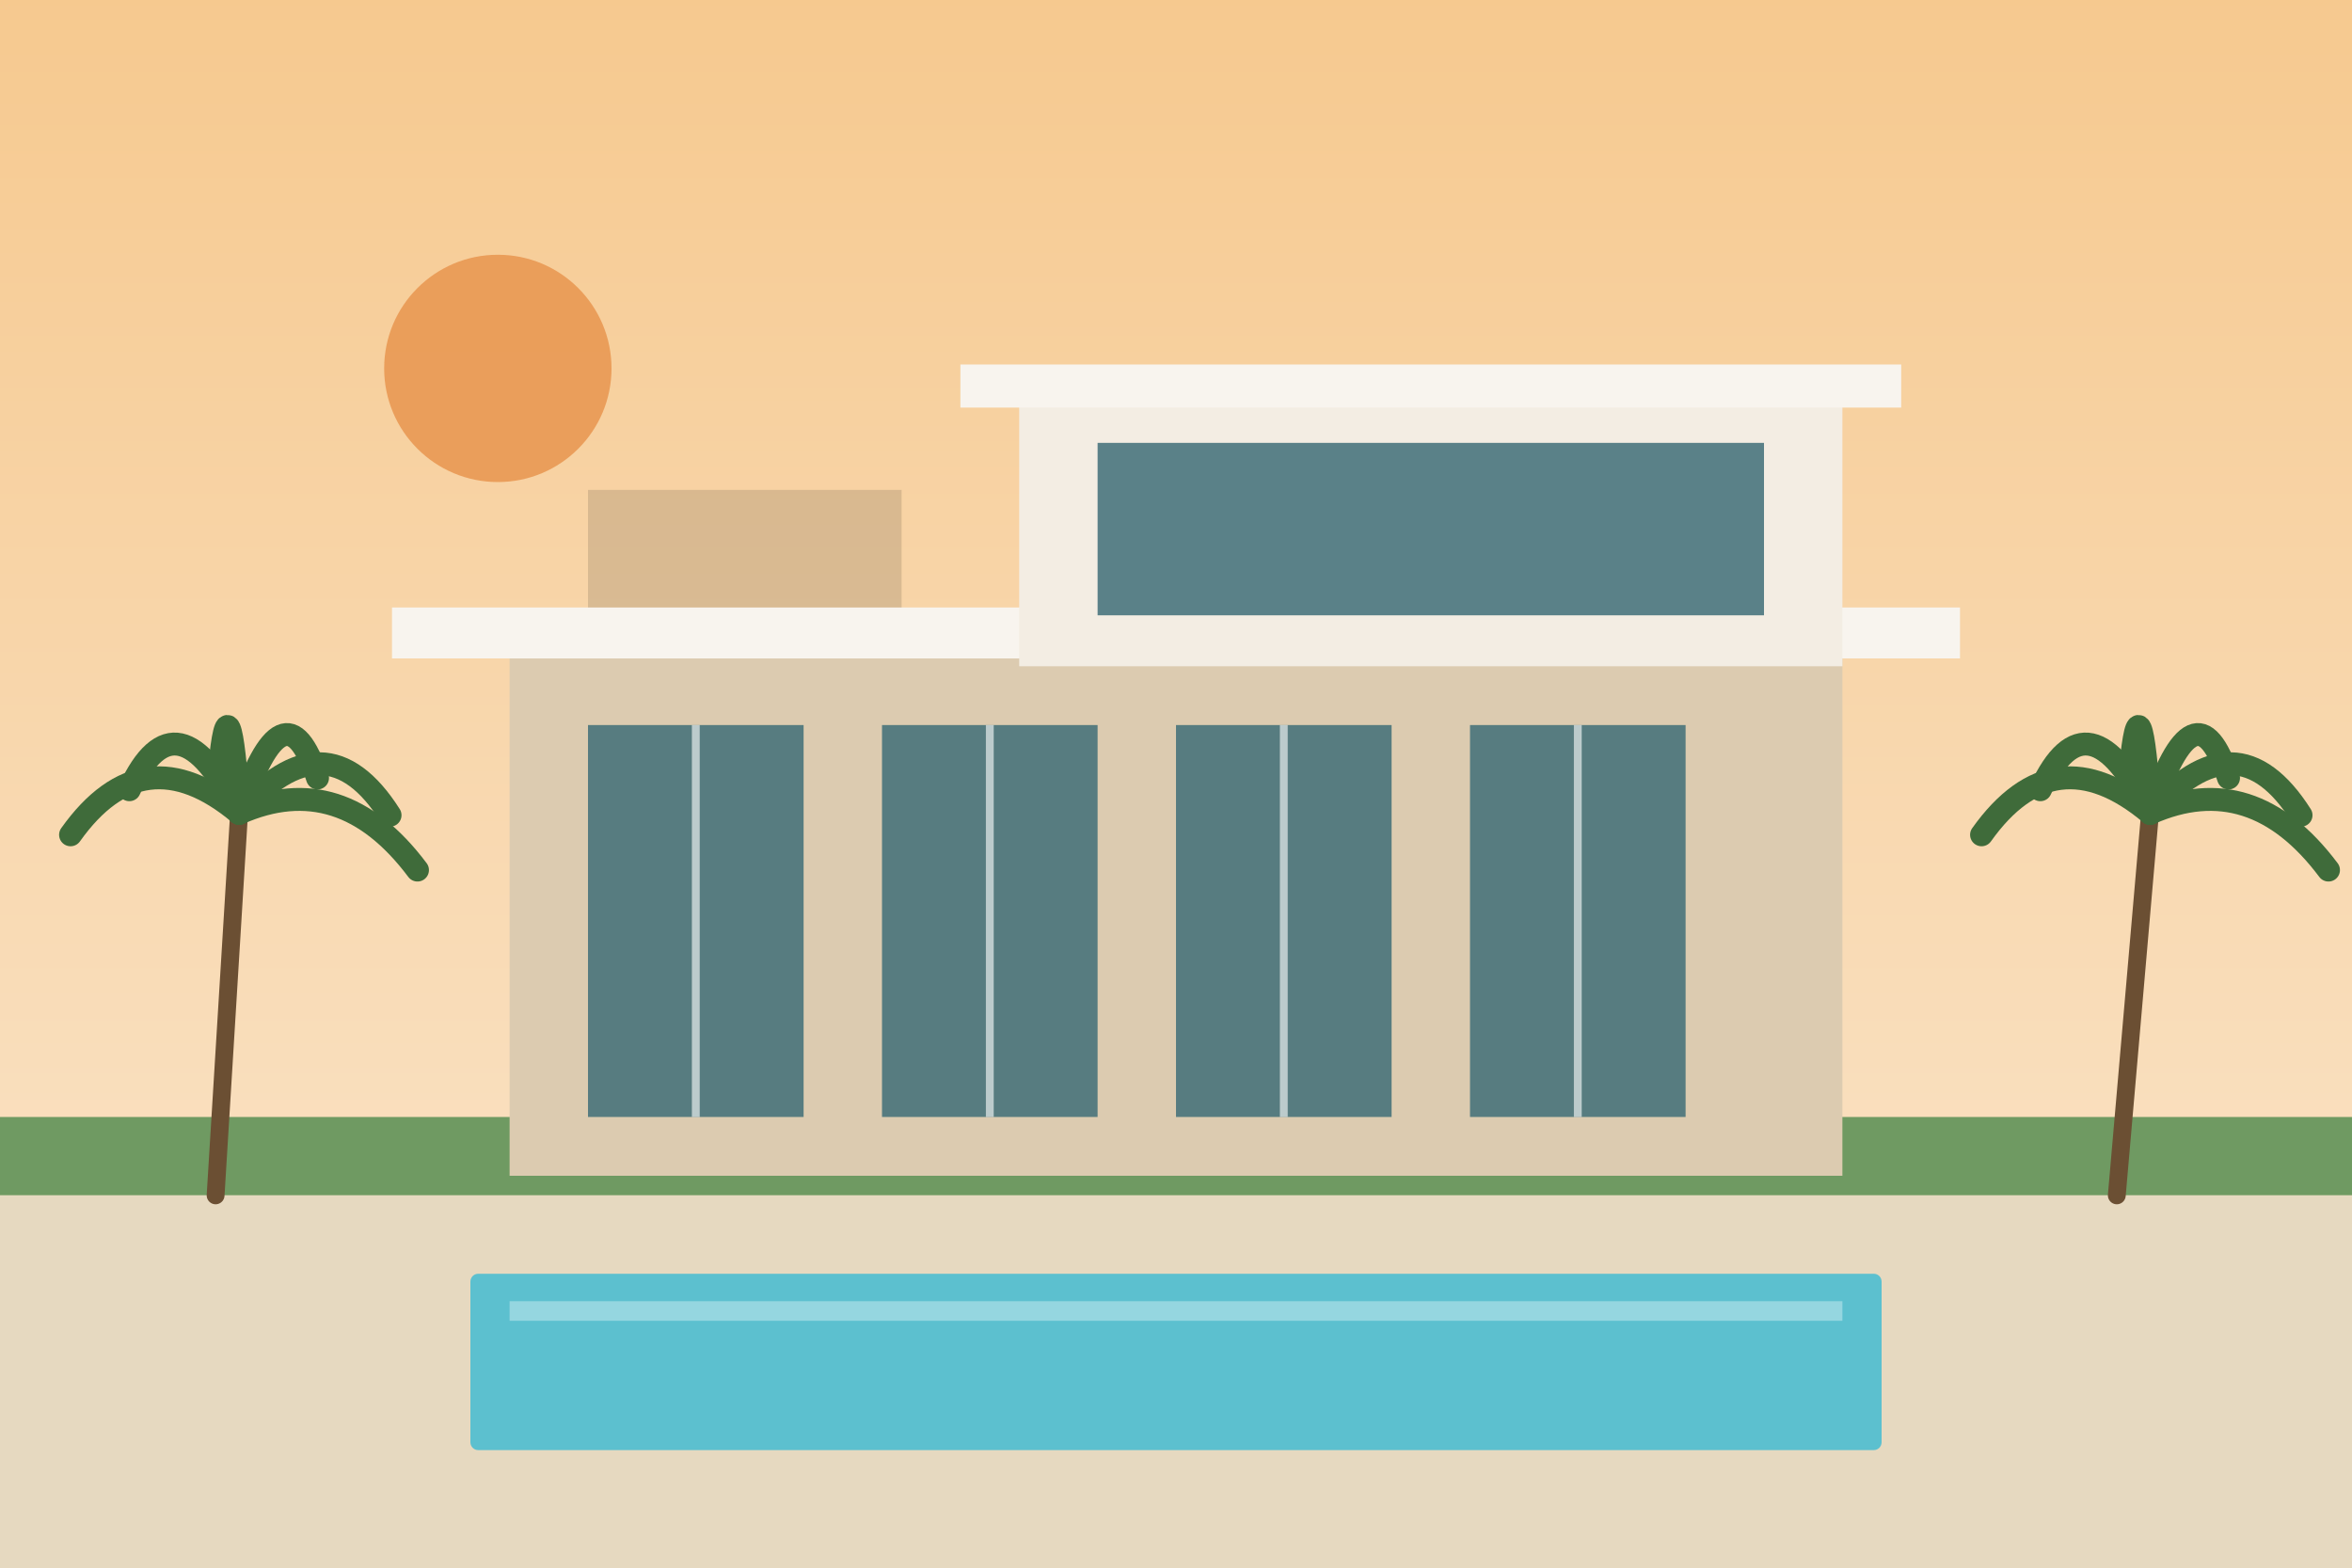
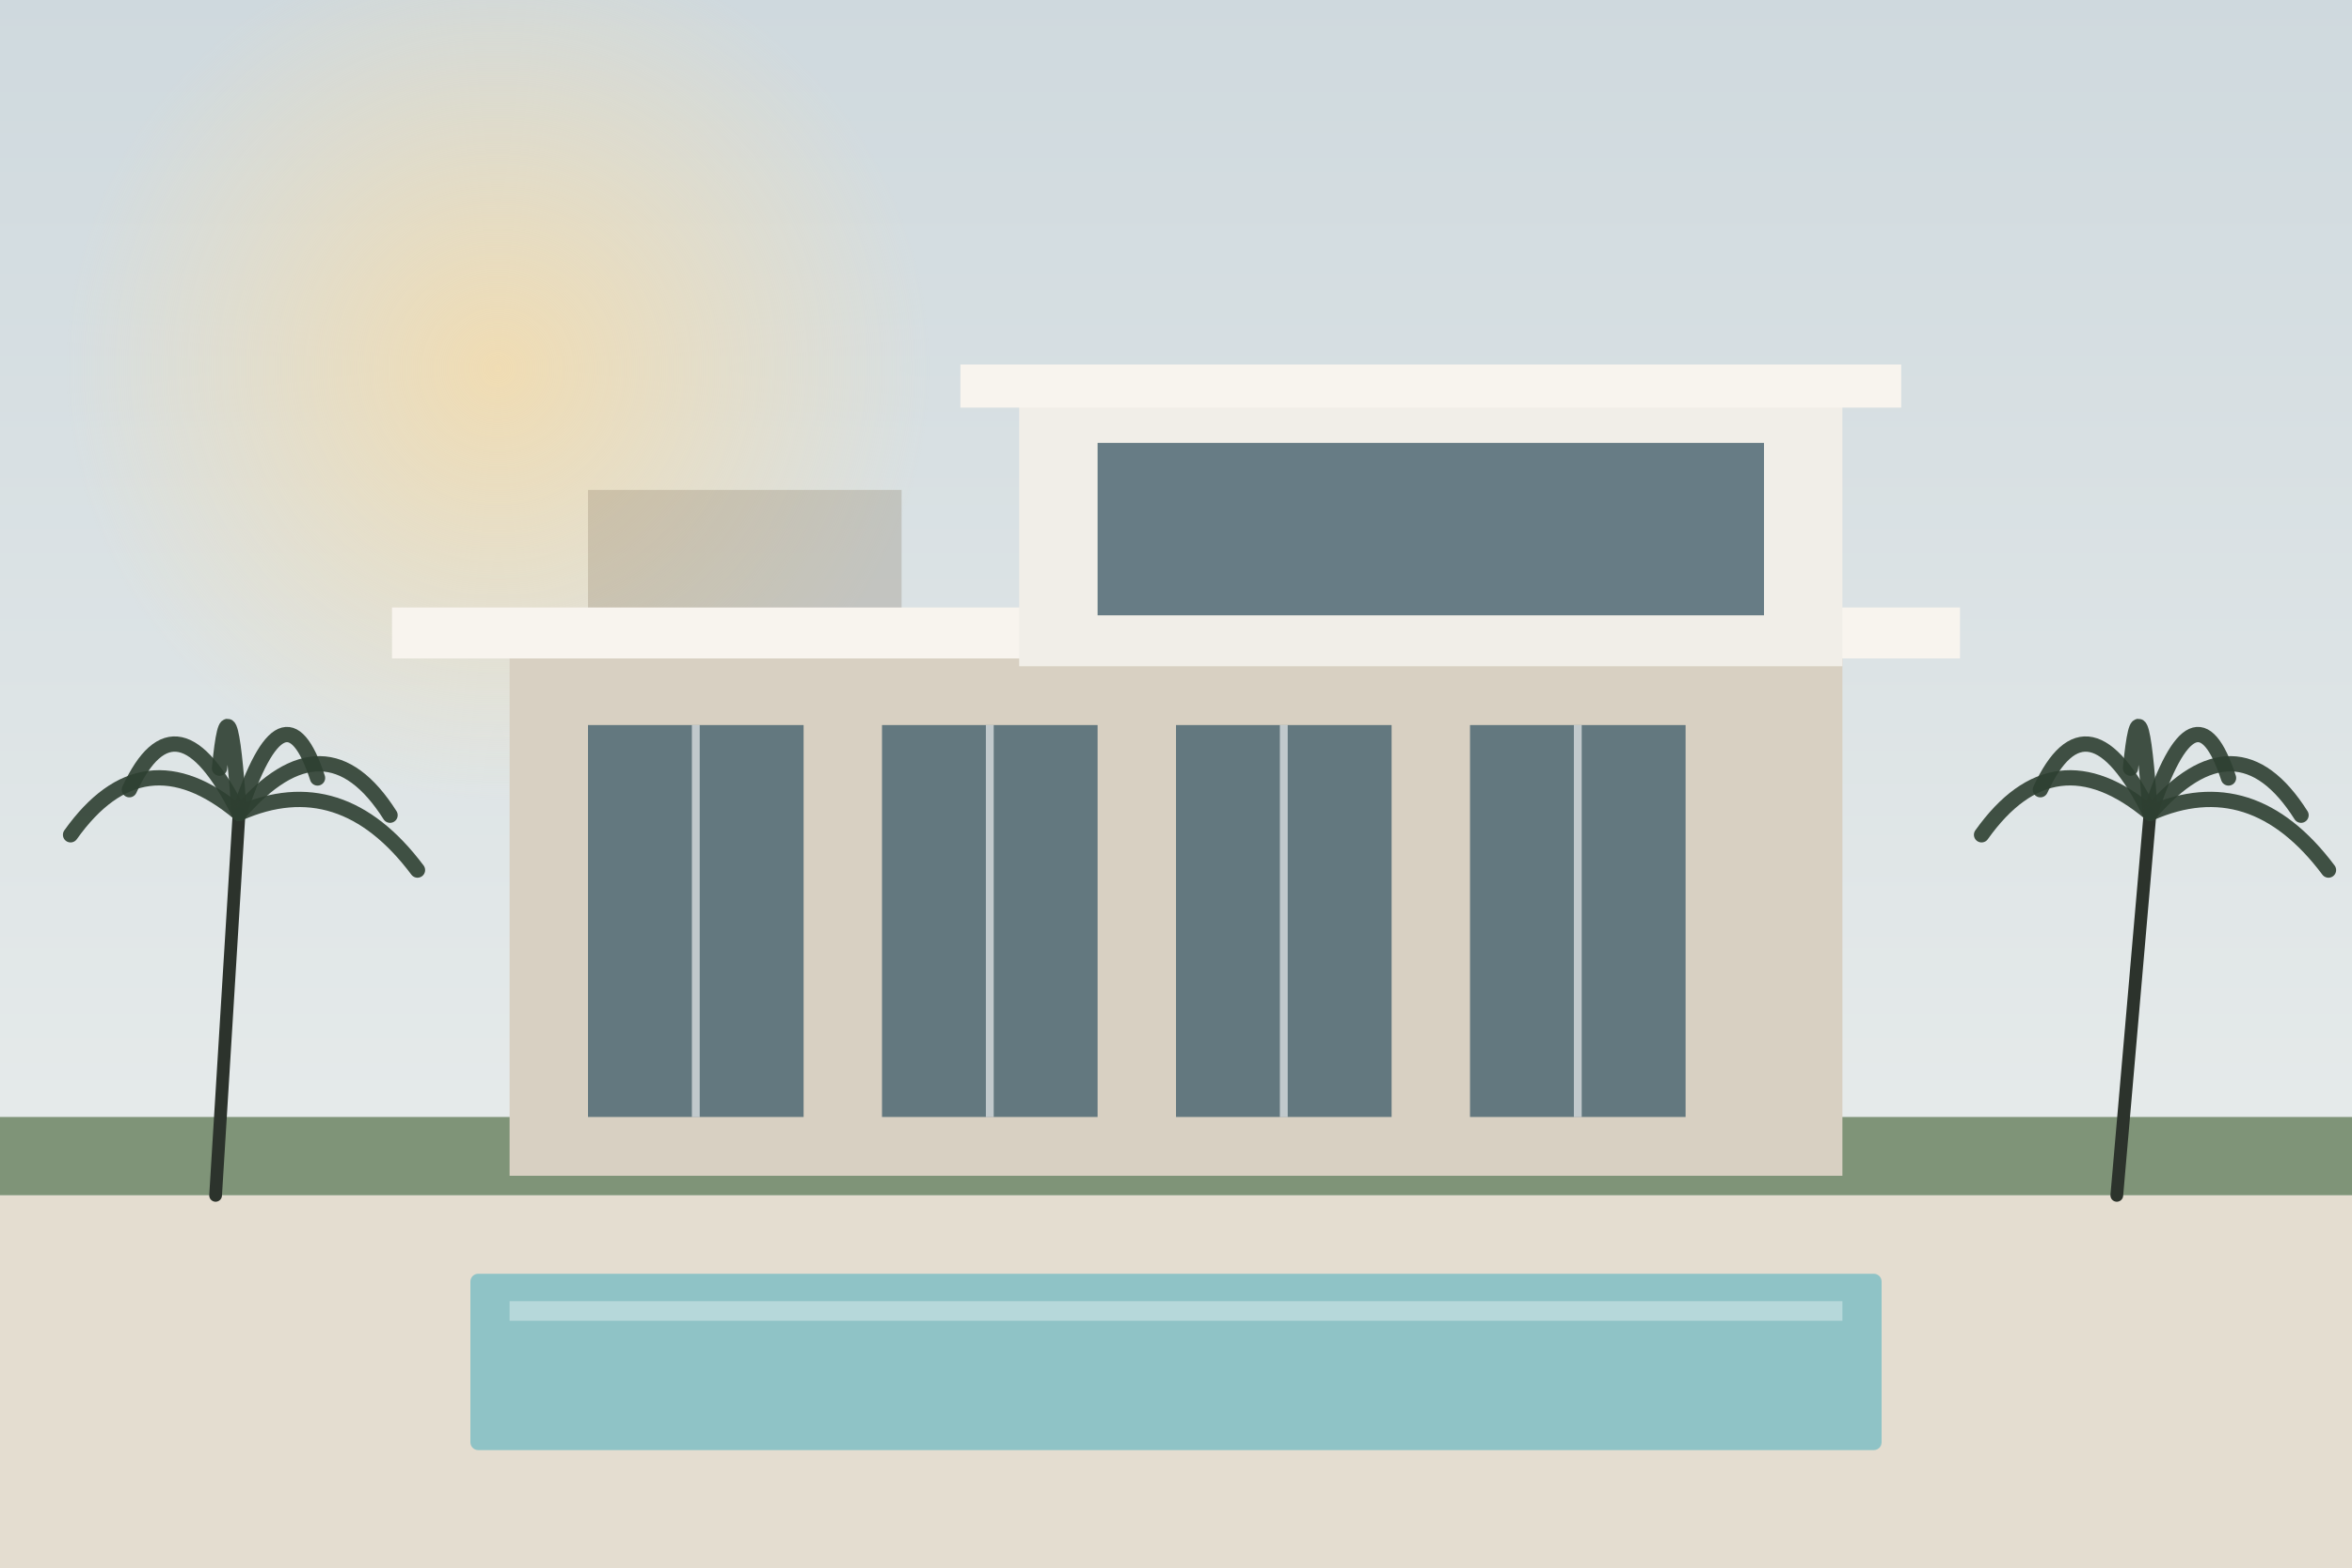
<svg xmlns="http://www.w3.org/2000/svg" viewBox="0 0 1200 800">
  <defs>
    <linearGradient id="s" x1="0" y1="0" x2="0" y2="1">
-       <stop offset="0" stop-color="#f6c98f" />
-       <stop offset="1" stop-color="#fbe7cf" />
+       <stop offset="0" stop-color="#cfd9de" />
+       <stop offset="1" stop-color="#eef1ef" />
    </linearGradient>
  </defs>
  <rect width="1200" height="800" fill="url(#s)" />
-   <circle cx="254" cy="188" r="58" fill="#e8954f" opacity=".85" />
-   <rect y="570" width="1200" height="40" fill="#6f9a62" />
-   <rect x="260" y="330" width="680" height="270" fill="#dccbb0" />
+   <radialGradient id="g">
+     <stop offset="0" stop-color="#f3dcae" stop-opacity=".9" />
+     <stop offset="1" stop-color="#f3dcae" stop-opacity="0" />
+   </radialGradient>
+   <circle cx="254" cy="188" r="220" fill="url(#g)" />
+   <rect y="570" width="1200" height="40" fill="#7f9478" />
+   <rect x="260" y="330" width="680" height="270" fill="#d8d0c2" />
  <rect x="200" y="310" width="800" height="26" fill="#f8f4ee" />
-   <rect x="520" y="200" width="420" height="140" fill="#f3ede3" />
+   <rect x="520" y="200" width="420" height="140" fill="#f1eee8" />
  <rect x="490" y="186" width="480" height="22" fill="#f8f4ee" />
-   <rect x="560" y="226" width="340" height="88" fill="#3f6f78" opacity=".85" />
-   <rect x="300" y="370" width="110" height="200" fill="#3f6f78" opacity=".85" />
+   <rect x="560" y="226" width="340" height="88" fill="#4f6973" opacity=".85" />
+   <rect x="300" y="370" width="110" height="200" fill="#4f6973" opacity=".85" />
  <rect x="353" y="370" width="4" height="200" fill="#fff" opacity=".6" />
-   <rect x="450" y="370" width="110" height="200" fill="#3f6f78" opacity=".85" />
+   <rect x="450" y="370" width="110" height="200" fill="#4f6973" opacity=".85" />
  <rect x="503" y="370" width="4" height="200" fill="#fff" opacity=".6" />
-   <rect x="600" y="370" width="110" height="200" fill="#3f6f78" opacity=".85" />
+   <rect x="600" y="370" width="110" height="200" fill="#4f6973" opacity=".85" />
  <rect x="653" y="370" width="4" height="200" fill="#fff" opacity=".6" />
-   <rect x="750" y="370" width="110" height="200" fill="#3f6f78" opacity=".85" />
+   <rect x="750" y="370" width="110" height="200" fill="#4f6973" opacity=".85" />
  <rect x="803" y="370" width="4" height="200" fill="#fff" opacity=".6" />
  <rect x="300" y="250" width="160" height="60" fill="#7a6a55" opacity=".25" />
-   <rect y="610" width="1200" height="200" fill="#e6d9c0" />
-   <rect x="240" y="650" width="720" height="90" rx="4" fill="#5cc0cf" />
+   <rect y="610" width="1200" height="200" fill="#e4ddd0" />
+   <rect x="240" y="650" width="720" height="90" rx="4" fill="#8fc3c6" />
  <rect x="260" y="664" width="680" height="10" fill="#fff" opacity=".35" />
-   <path d="M110 610 Q115.989 512.5 121.977 415.0" stroke="#6b4f33" stroke-width="9.1" fill="none" stroke-linecap="round" />
-   <path d="M122 415 Q73 374 36 426" stroke="#3f6b3a" stroke-width="11.7" fill="none" stroke-linecap="round" />
-   <path d="M122 415 Q90 351 66 403" stroke="#3f6b3a" stroke-width="11.7" fill="none" stroke-linecap="round" />
-   <path d="M122 415 Q117 340 112 392" stroke="#3f6b3a" stroke-width="11.7" fill="none" stroke-linecap="round" />
-   <path d="M122 415 Q145 345 162 397" stroke="#3f6b3a" stroke-width="11.7" fill="none" stroke-linecap="round" />
-   <path d="M122 415 Q166 364 199 416" stroke="#3f6b3a" stroke-width="11.7" fill="none" stroke-linecap="round" />
-   <path d="M122 415 Q174 392 213 444" stroke="#3f6b3a" stroke-width="11.7" fill="none" stroke-linecap="round" />
-   <path d="M1080 610 Q1088.476 512.5 1096.951 415.0" stroke="#6b4f33" stroke-width="9.1" fill="none" stroke-linecap="round" />
-   <path d="M1097 415 Q1048 374 1011 426" stroke="#3f6b3a" stroke-width="11.7" fill="none" stroke-linecap="round" />
-   <path d="M1097 415 Q1065 351 1041 403" stroke="#3f6b3a" stroke-width="11.7" fill="none" stroke-linecap="round" />
-   <path d="M1097 415 Q1092 340 1087 392" stroke="#3f6b3a" stroke-width="11.7" fill="none" stroke-linecap="round" />
-   <path d="M1097 415 Q1120 345 1137 397" stroke="#3f6b3a" stroke-width="11.7" fill="none" stroke-linecap="round" />
-   <path d="M1097 415 Q1141 364 1174 416" stroke="#3f6b3a" stroke-width="11.7" fill="none" stroke-linecap="round" />
-   <path d="M1097 415 Q1149 392 1188 444" stroke="#3f6b3a" stroke-width="11.7" fill="none" stroke-linecap="round" />
+   <path d="M110 610 Q115.989 512.5 121.977 415.0" stroke="#2c332c" stroke-width="6.5" fill="none" stroke-linecap="round" />
+   <path d="M122 415 Q73 374 36 426" stroke="#2e3f31" stroke-width="7.8" fill="none" stroke-linecap="round" opacity=".9" />
+   <path d="M122 415 Q90 351 66 403" stroke="#2e3f31" stroke-width="7.8" fill="none" stroke-linecap="round" opacity=".9" />
+   <path d="M122 415 Q117 340 112 392" stroke="#2e3f31" stroke-width="7.8" fill="none" stroke-linecap="round" opacity=".9" />
+   <path d="M122 415 Q145 345 162 397" stroke="#2e3f31" stroke-width="7.8" fill="none" stroke-linecap="round" opacity=".9" />
+   <path d="M122 415 Q166 364 199 416" stroke="#2e3f31" stroke-width="7.8" fill="none" stroke-linecap="round" opacity=".9" />
+   <path d="M122 415 Q174 392 213 444" stroke="#2e3f31" stroke-width="7.8" fill="none" stroke-linecap="round" opacity=".9" />
+   <path d="M1080 610 Q1088.476 512.5 1096.951 415.0" stroke="#2c332c" stroke-width="6.5" fill="none" stroke-linecap="round" />
+   <path d="M1097 415 Q1048 374 1011 426" stroke="#2e3f31" stroke-width="7.8" fill="none" stroke-linecap="round" opacity=".9" />
+   <path d="M1097 415 Q1065 351 1041 403" stroke="#2e3f31" stroke-width="7.8" fill="none" stroke-linecap="round" opacity=".9" />
+   <path d="M1097 415 Q1092 340 1087 392" stroke="#2e3f31" stroke-width="7.8" fill="none" stroke-linecap="round" opacity=".9" />
+   <path d="M1097 415 Q1120 345 1137 397" stroke="#2e3f31" stroke-width="7.8" fill="none" stroke-linecap="round" opacity=".9" />
+   <path d="M1097 415 Q1141 364 1174 416" stroke="#2e3f31" stroke-width="7.8" fill="none" stroke-linecap="round" opacity=".9" />
+   <path d="M1097 415 Q1149 392 1188 444" stroke="#2e3f31" stroke-width="7.8" fill="none" stroke-linecap="round" opacity=".9" />
</svg>
